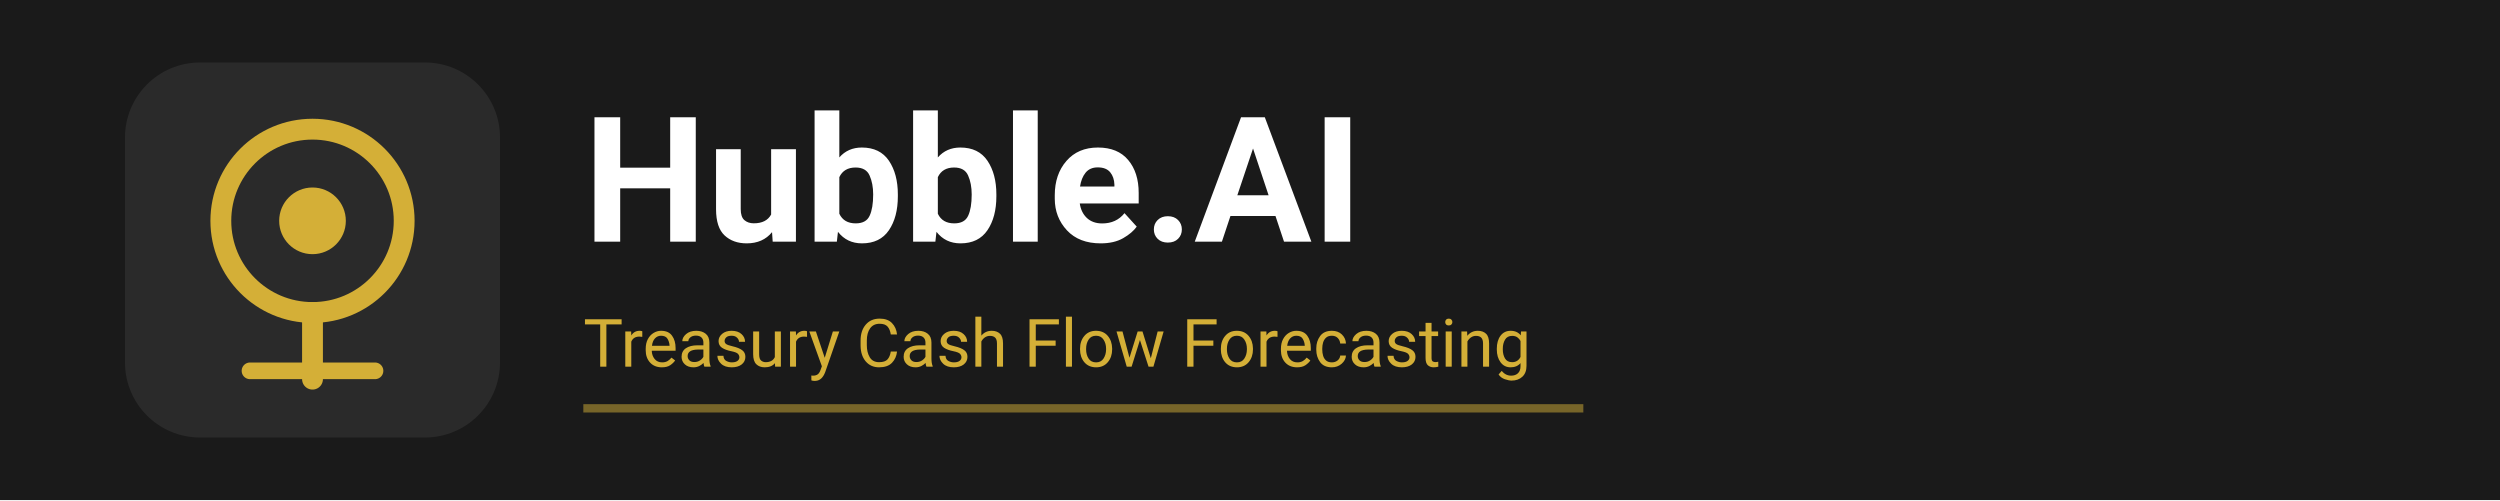
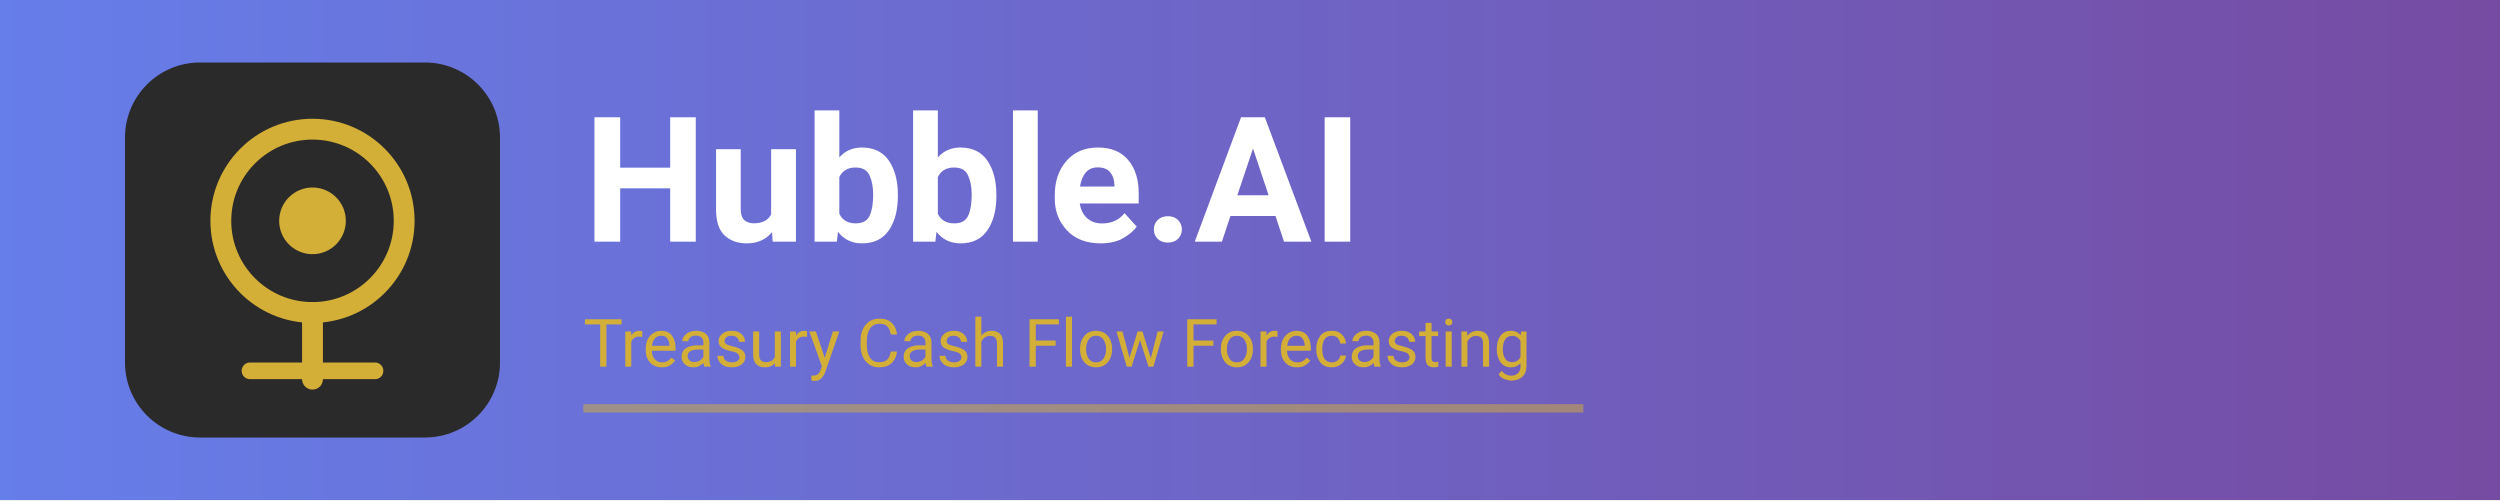
<svg xmlns="http://www.w3.org/2000/svg" width="600" height="120" viewBox="0 0 600 120" fill="none">
-   <rect width="600" height="120" fill="#1a1a1a" />
+   <defs>
+     <linearGradient id="bannerGradient" x1="0%" y1="0%" x2="100%" y2="0%">
+       <stop offset="0%" style="stop-color:#667eea" />
+       <stop offset="100%" style="stop-color:#764ba2" />
+     </linearGradient>
+   </defs>
+   <rect width="600" height="120" fill="url(#bannerGradient)" />
  <g transform="translate(30, 15)">
    <rect width="90" height="90" rx="18" fill="#2a2a2a" />
    <circle cx="45" cy="38" r="22" stroke="#D4AF37" stroke-width="5" fill="none" />
    <circle cx="45" cy="38" r="8" fill="#D4AF37" />
    <line x1="45" y1="60" x2="45" y2="76" stroke="#D4AF37" stroke-width="5" stroke-linecap="round" />
    <line x1="30" y1="74" x2="60" y2="74" stroke="#D4AF37" stroke-width="4" stroke-linecap="round" />
  </g>
  <text x="140" y="58" font-family="system-ui, -apple-system, 'Segoe UI', Roboto, sans-serif" font-size="42" font-weight="700" fill="#FFFFFF">Hubble.AI</text>
  <text x="140" y="88" font-family="system-ui, -apple-system, 'Segoe UI', Roboto, sans-serif" font-size="16" font-weight="400" fill="#D4AF37">Treasury Cash Flow Forecasting</text>
  <line x1="140" y1="98" x2="380" y2="98" stroke="#D4AF37" stroke-width="2" opacity="0.5" />
</svg>
